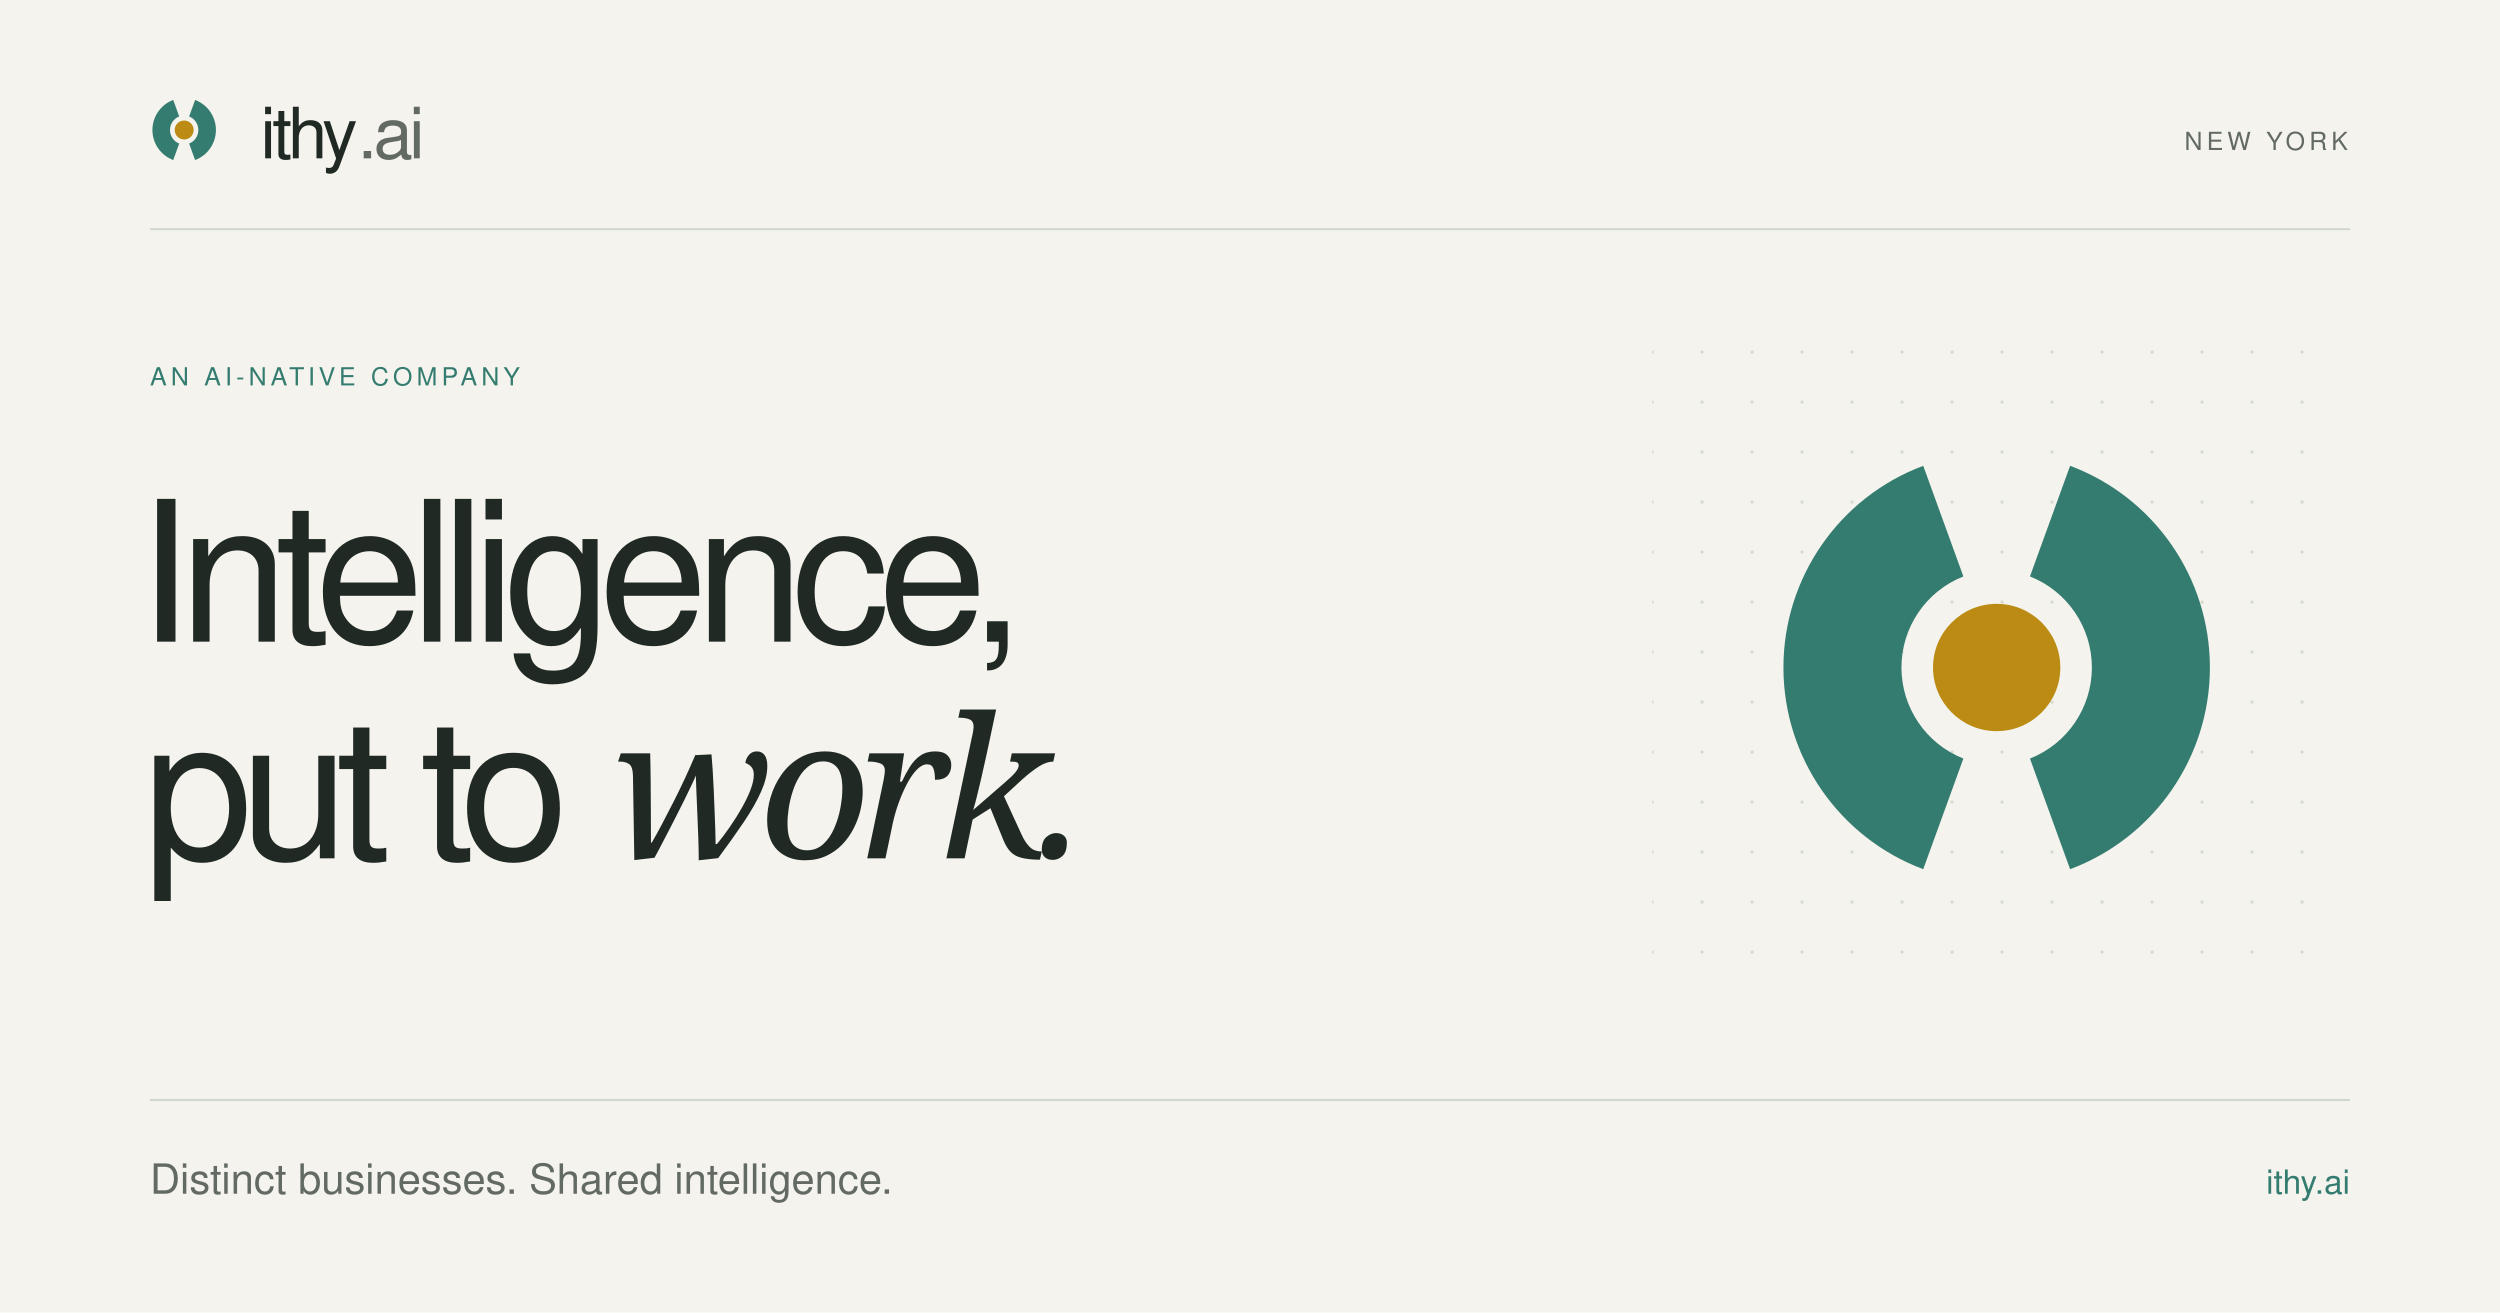
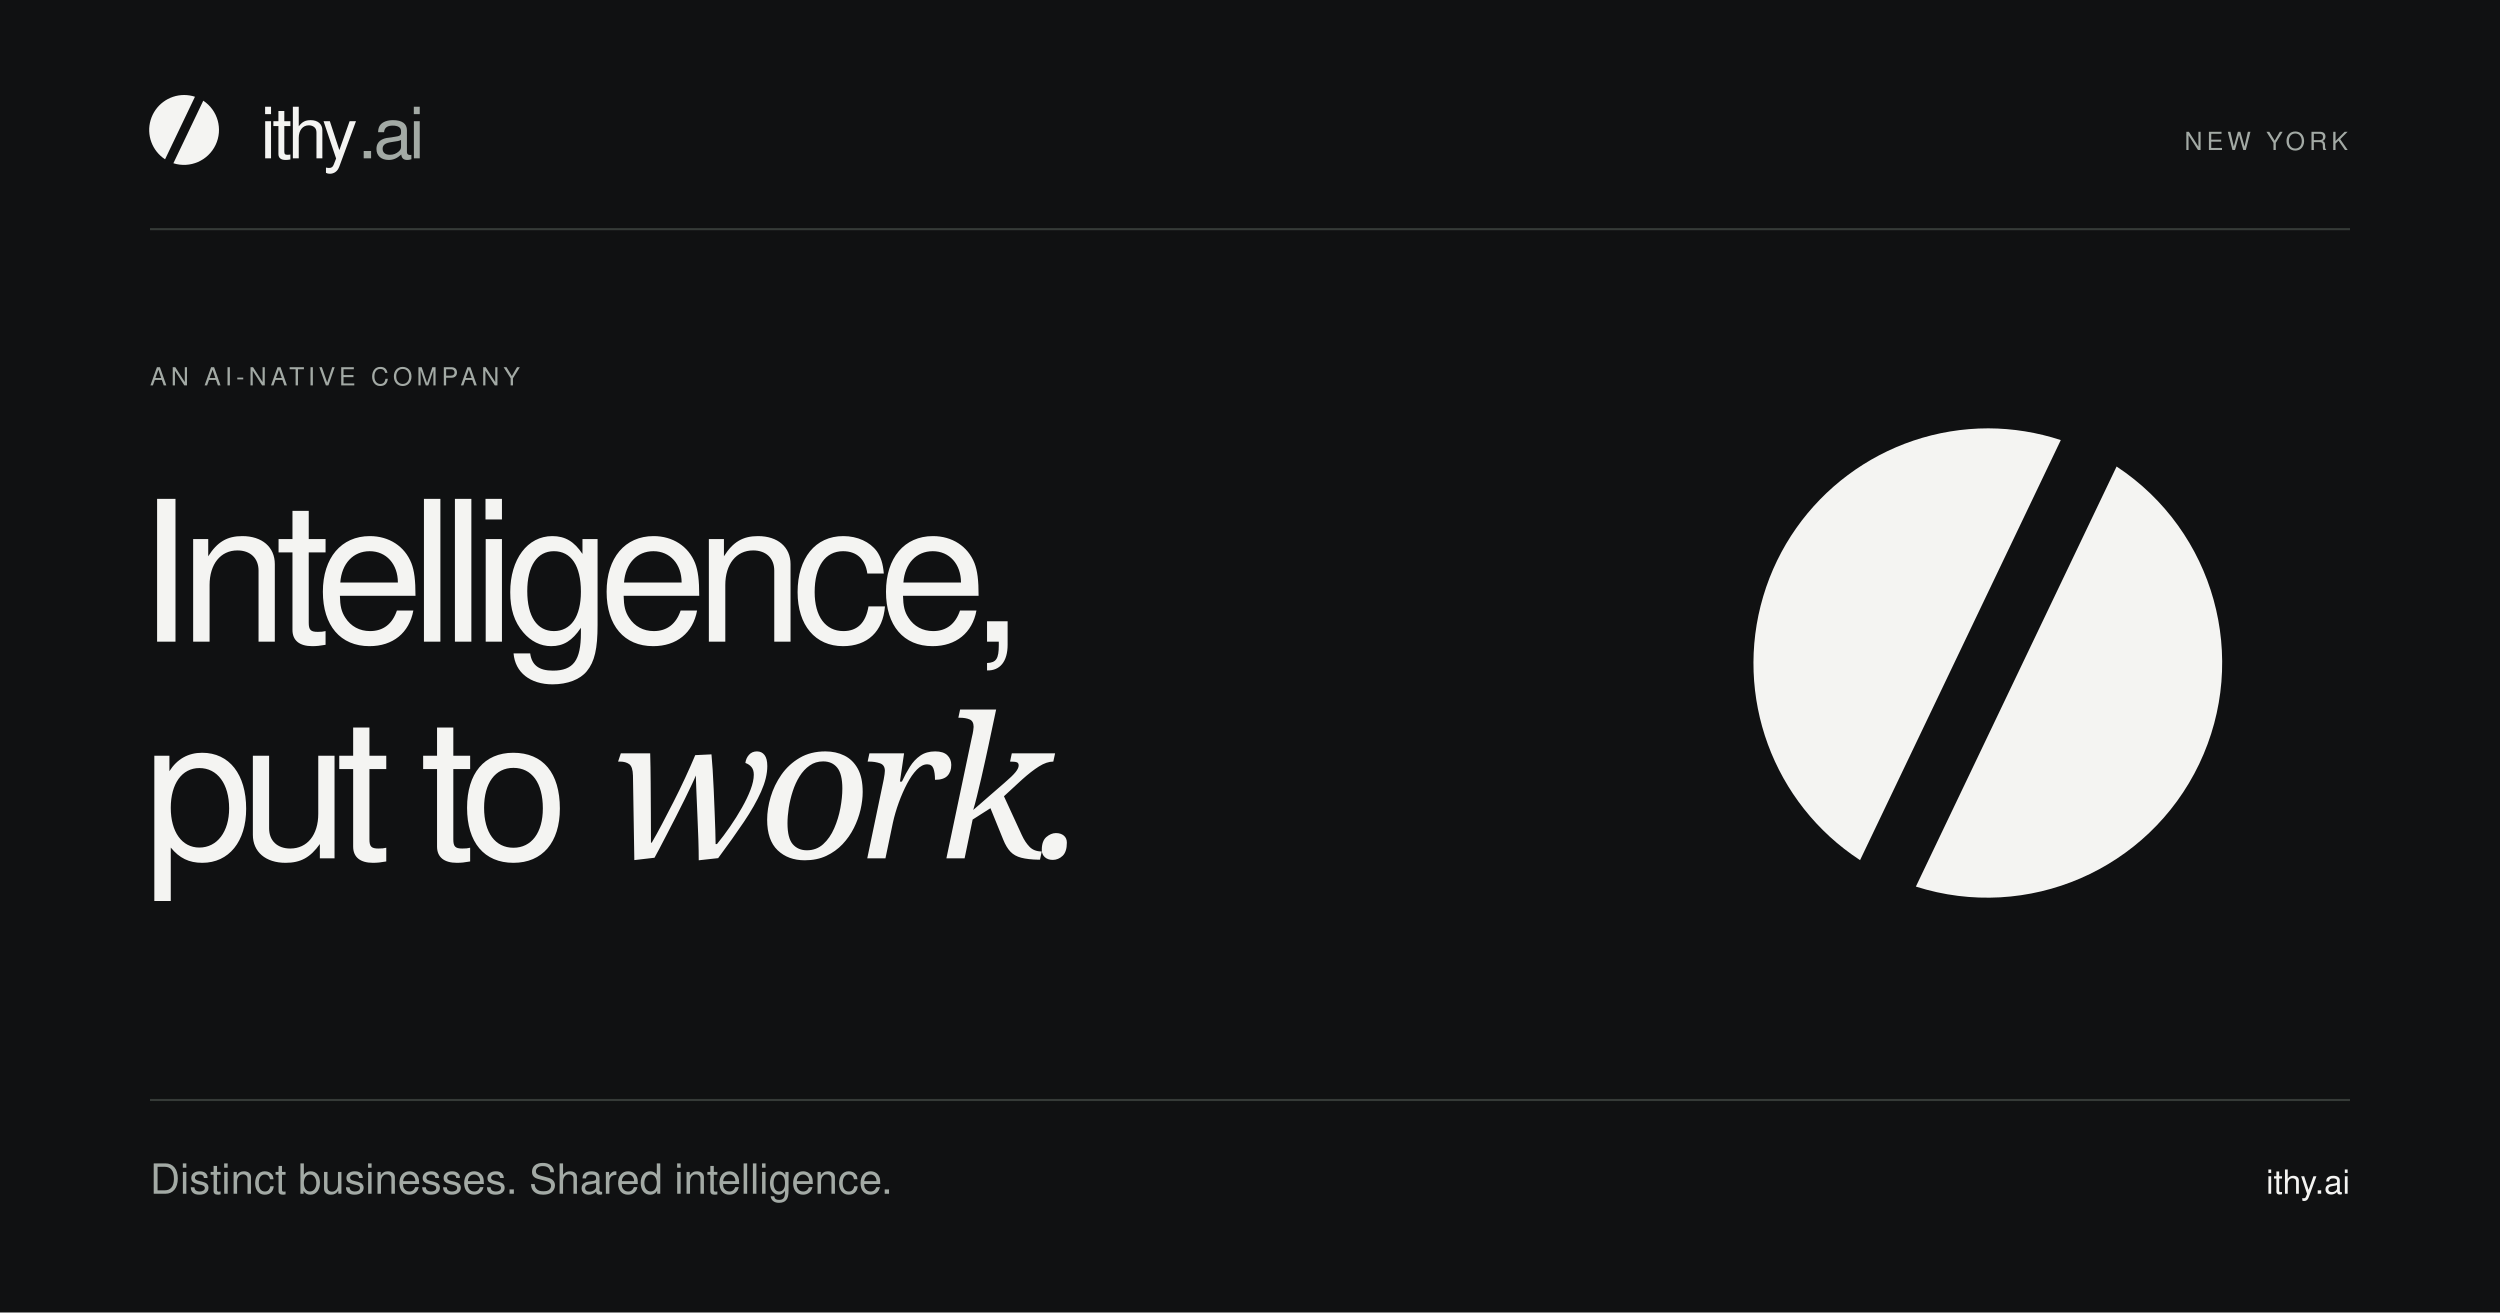
<svg xmlns="http://www.w3.org/2000/svg" width="1200" height="630" viewBox="0 0 1200 630">
-   <rect width="1200" height="630" fill="#f4f3ed" />
-   <defs>
-     <pattern id="dots" width="24" height="24" patternUnits="userSpaceOnUse">
-       <circle cx="1" cy="1" r=".8" fill="#d4dbcd" />
-     </pattern>
-   </defs>
-   <path d="M72 110h1056M72 528h1056" stroke="#d0d7cb" />
-   <g transform="translate(66 40) scale(.7)">
-     <path d="M24.5 11.4a22 22 0 0 0 0 41.2l4.1-11.3a10 10 0 0 1 0-18.6Zm15 0a22 22 0 0 1 0 41.2l-4.1-11.3a10 10 0 0 0 0-18.6Z" fill="#347c70" />
-     <circle cx="32" cy="32" r="6.5" fill="#bb8b13" />
+   <rect width="1200" height="630" fill="#101112" />
+   <path d="M72 110h1056M72 528h1056" stroke="#363b38" />
+   <g transform="translate(66 40) scale(.7)" fill="#f4f4f2">
+     <path d="M32 8A24 24 0 0 0 18.9 52.1L39.4 9.2A24 24 0 0 0 32 8ZM45.1 11.9 24.6 54.8A24 24 0 0 0 45.1 11.9Z" />
  </g>
-   <text x="125" y="76" font-family="Helvetica, Arial, sans-serif" font-size="34" letter-spacing="-1.8" fill="#202924">ithy<tspan fill="#626a63">.ai</tspan>
+   <text x="125" y="76" font-family="Helvetica, Arial, sans-serif" font-size="34" letter-spacing="-1.8" fill="#f4f4f2">ithy<tspan fill="#a3aaa5">.ai</tspan>
  </text>
-   <text x="1127" y="72" text-anchor="end" font-family="Helvetica, Arial, sans-serif" font-size="12" letter-spacing="2" fill="#626a63">NEW YORK</text>
-   <rect x="793" y="165" width="335" height="308" fill="url(#dots)" />
-   <g transform="translate(808 170) scale(4.7)">
-     <path d="M24.5 11.4a22 22 0 0 0 0 41.2l4.1-11.3a10 10 0 0 1 0-18.6Zm15 0a22 22 0 0 1 0 41.2l-4.1-11.3a10 10 0 0 0 0-18.6Z" fill="#347c70" />
-     <circle cx="32" cy="32" r="6.5" fill="#bb8b13" />
+   <text x="1127" y="72" text-anchor="end" font-family="Helvetica, Arial, sans-serif" font-size="12" letter-spacing="2" fill="#a3aaa5">NEW YORK</text>
+   <g transform="translate(804 168) scale(4.7)" fill="#f4f4f2">
+     <path d="M32 8A24 24 0 0 0 18.9 52.1L39.4 9.2A24 24 0 0 0 32 8ZM45.1 11.9 24.6 54.8A24 24 0 0 0 45.1 11.9Z" />
  </g>
-   <text x="72" y="185" font-family="Helvetica, Arial, sans-serif" font-size="12" letter-spacing="2" fill="#347c70">AN AI-NATIVE COMPANY</text>
-   <text x="66" y="308" font-family="Helvetica, Arial, sans-serif" font-size="94" letter-spacing="-6" fill="#202924">Intelligence,</text>
-   <text x="69" y="412" font-family="Helvetica, Arial, sans-serif" font-size="94" letter-spacing="-6" fill="#202924">put to <tspan font-family="Georgia, serif" font-style="italic">work.</tspan>
+   <text x="72" y="185" font-family="Helvetica, Arial, sans-serif" font-size="12" letter-spacing="2" fill="#a3aaa5">AN AI-NATIVE COMPANY</text>
+   <text x="66" y="308" font-family="Helvetica, Arial, sans-serif" font-size="94" letter-spacing="-6" fill="#f4f4f2">Intelligence,</text>
+   <text x="69" y="412" font-family="Helvetica, Arial, sans-serif" font-size="94" letter-spacing="-6" fill="#f4f4f2">put to <tspan font-family="Georgia, serif" font-style="italic">work.</tspan>
  </text>
-   <text x="72" y="573" font-family="Helvetica, Arial, sans-serif" font-size="20" fill="#626a63">Distinct businesses. Shared intelligence.</text>
-   <text x="1128" y="573" text-anchor="end" font-family="Helvetica, Arial, sans-serif" font-size="16" fill="#347c70">ithy.ai</text>
+   <text x="72" y="573" font-family="Helvetica, Arial, sans-serif" font-size="20" fill="#a3aaa5">Distinct businesses. Shared intelligence.</text>
+   <text x="1128" y="573" text-anchor="end" font-family="Helvetica, Arial, sans-serif" font-size="16" fill="#f4f4f2">ithy.ai</text>
</svg>
